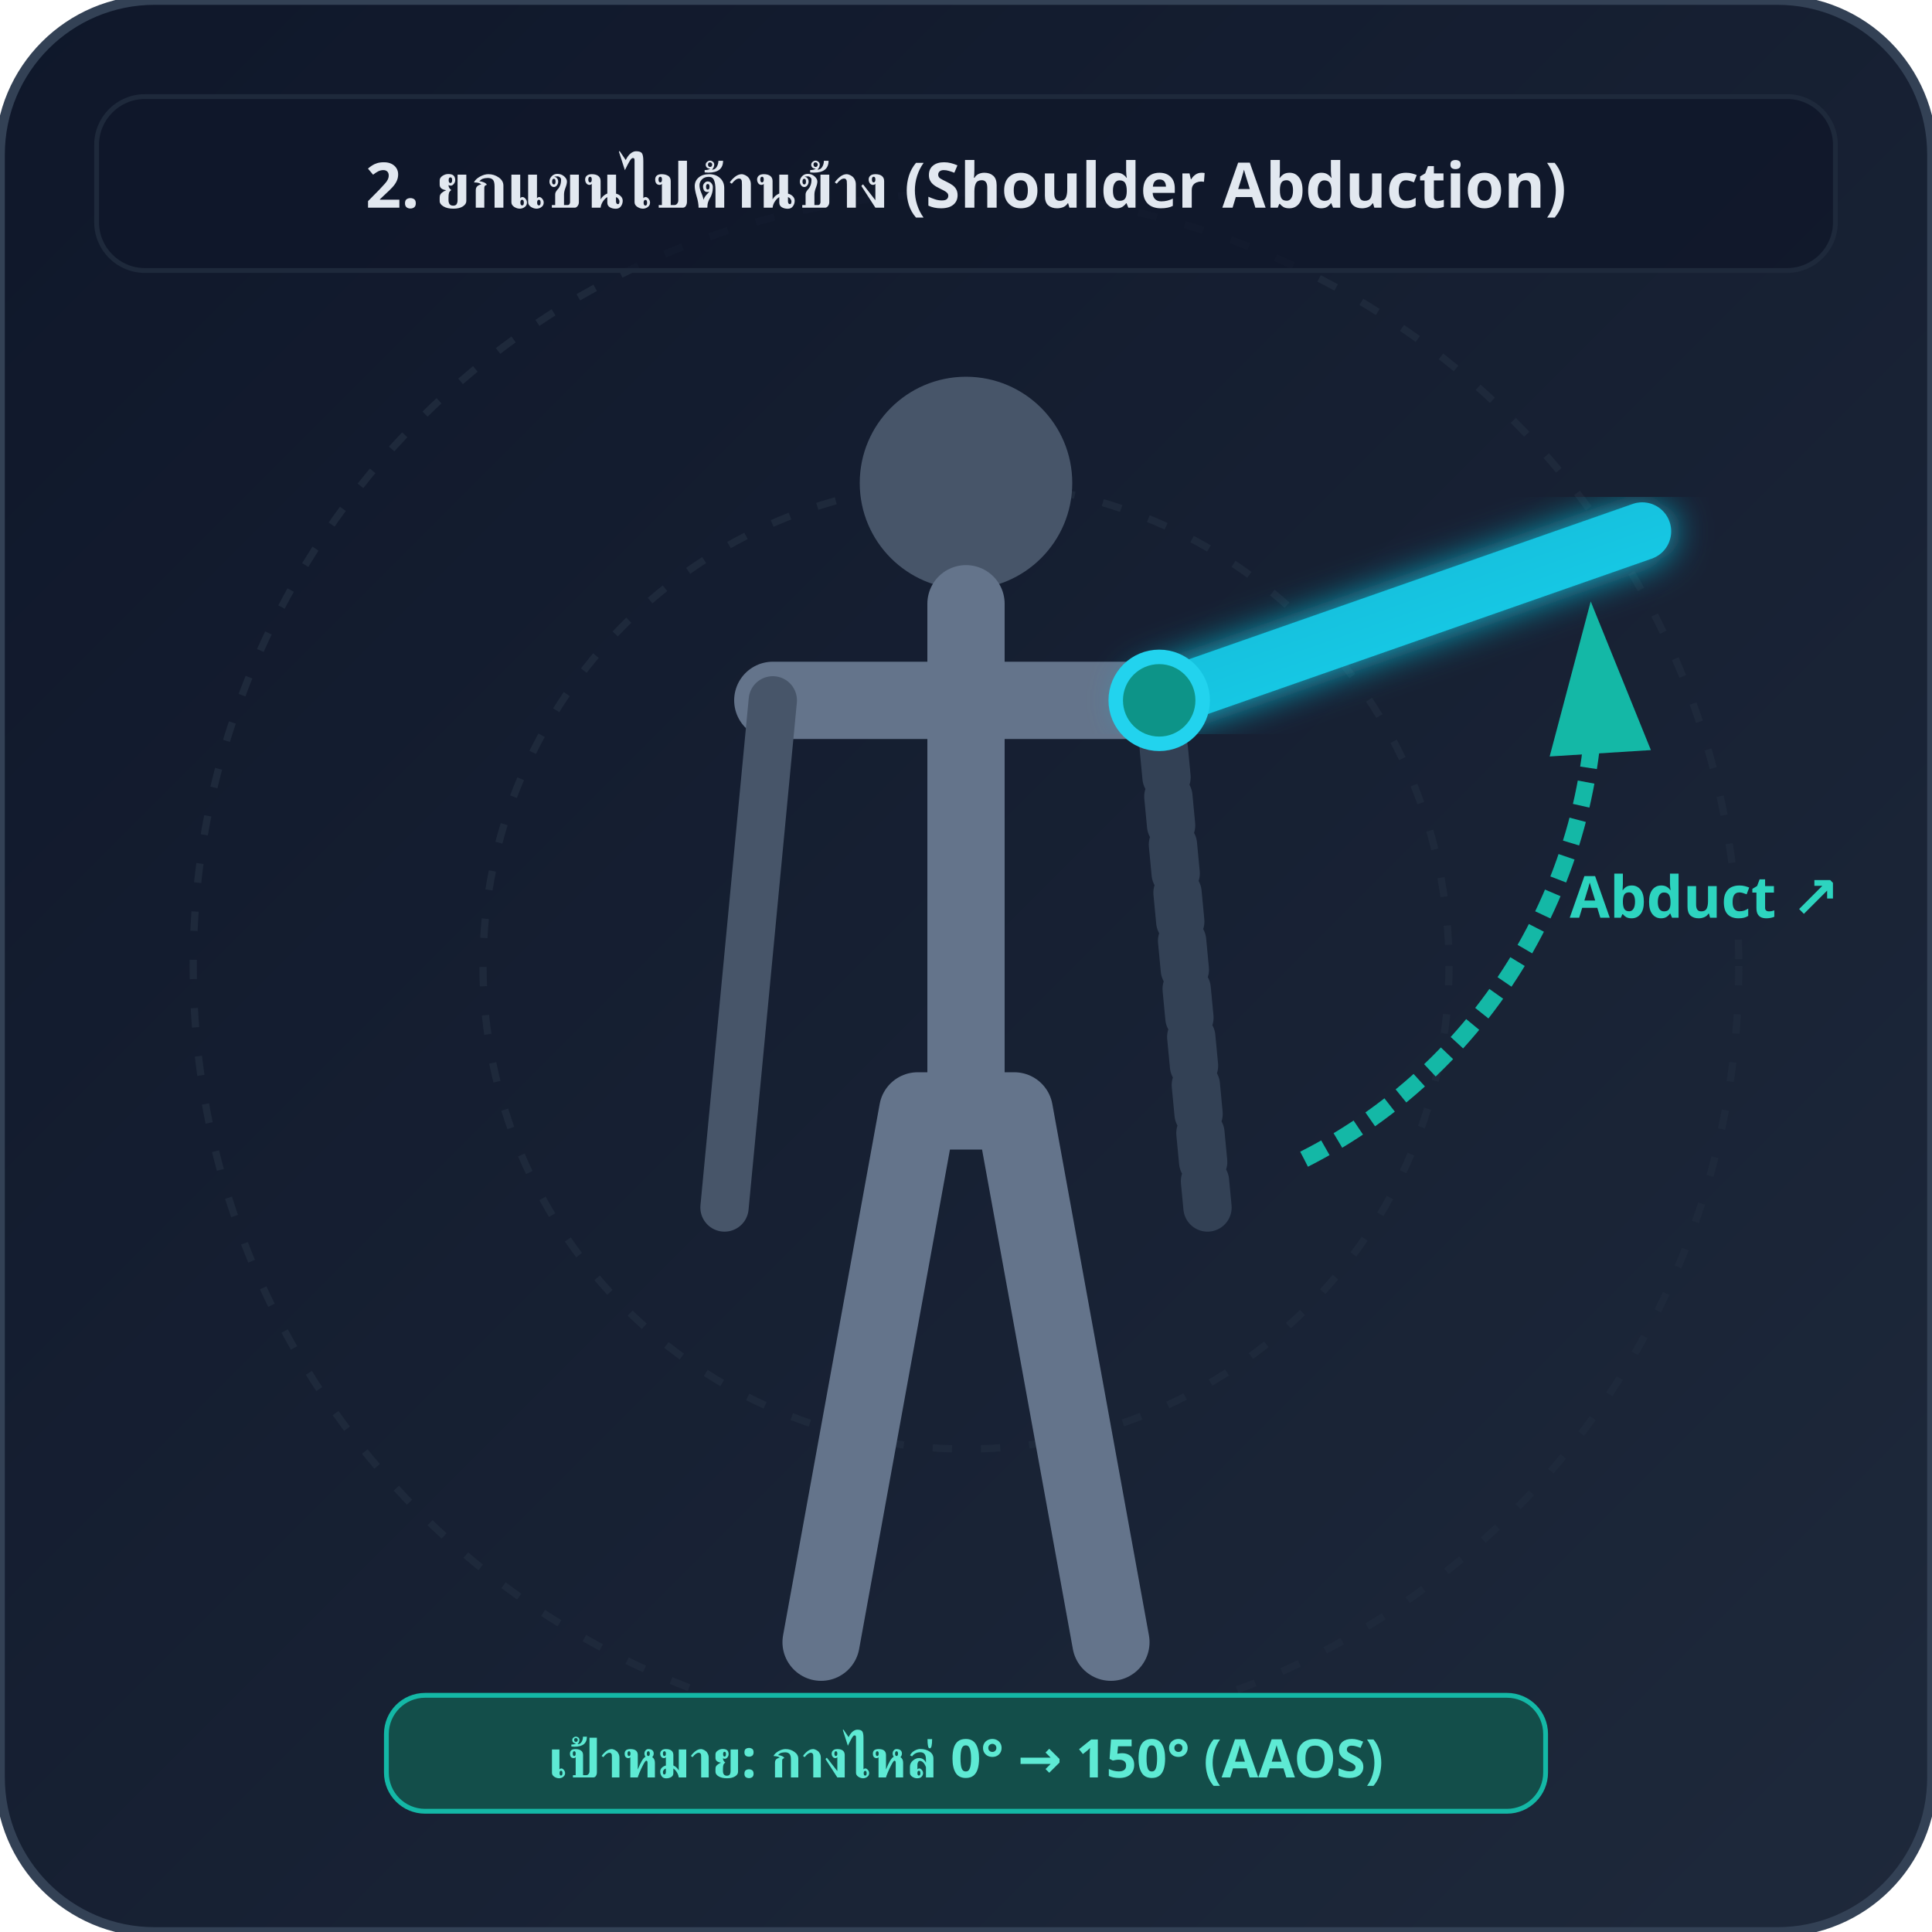
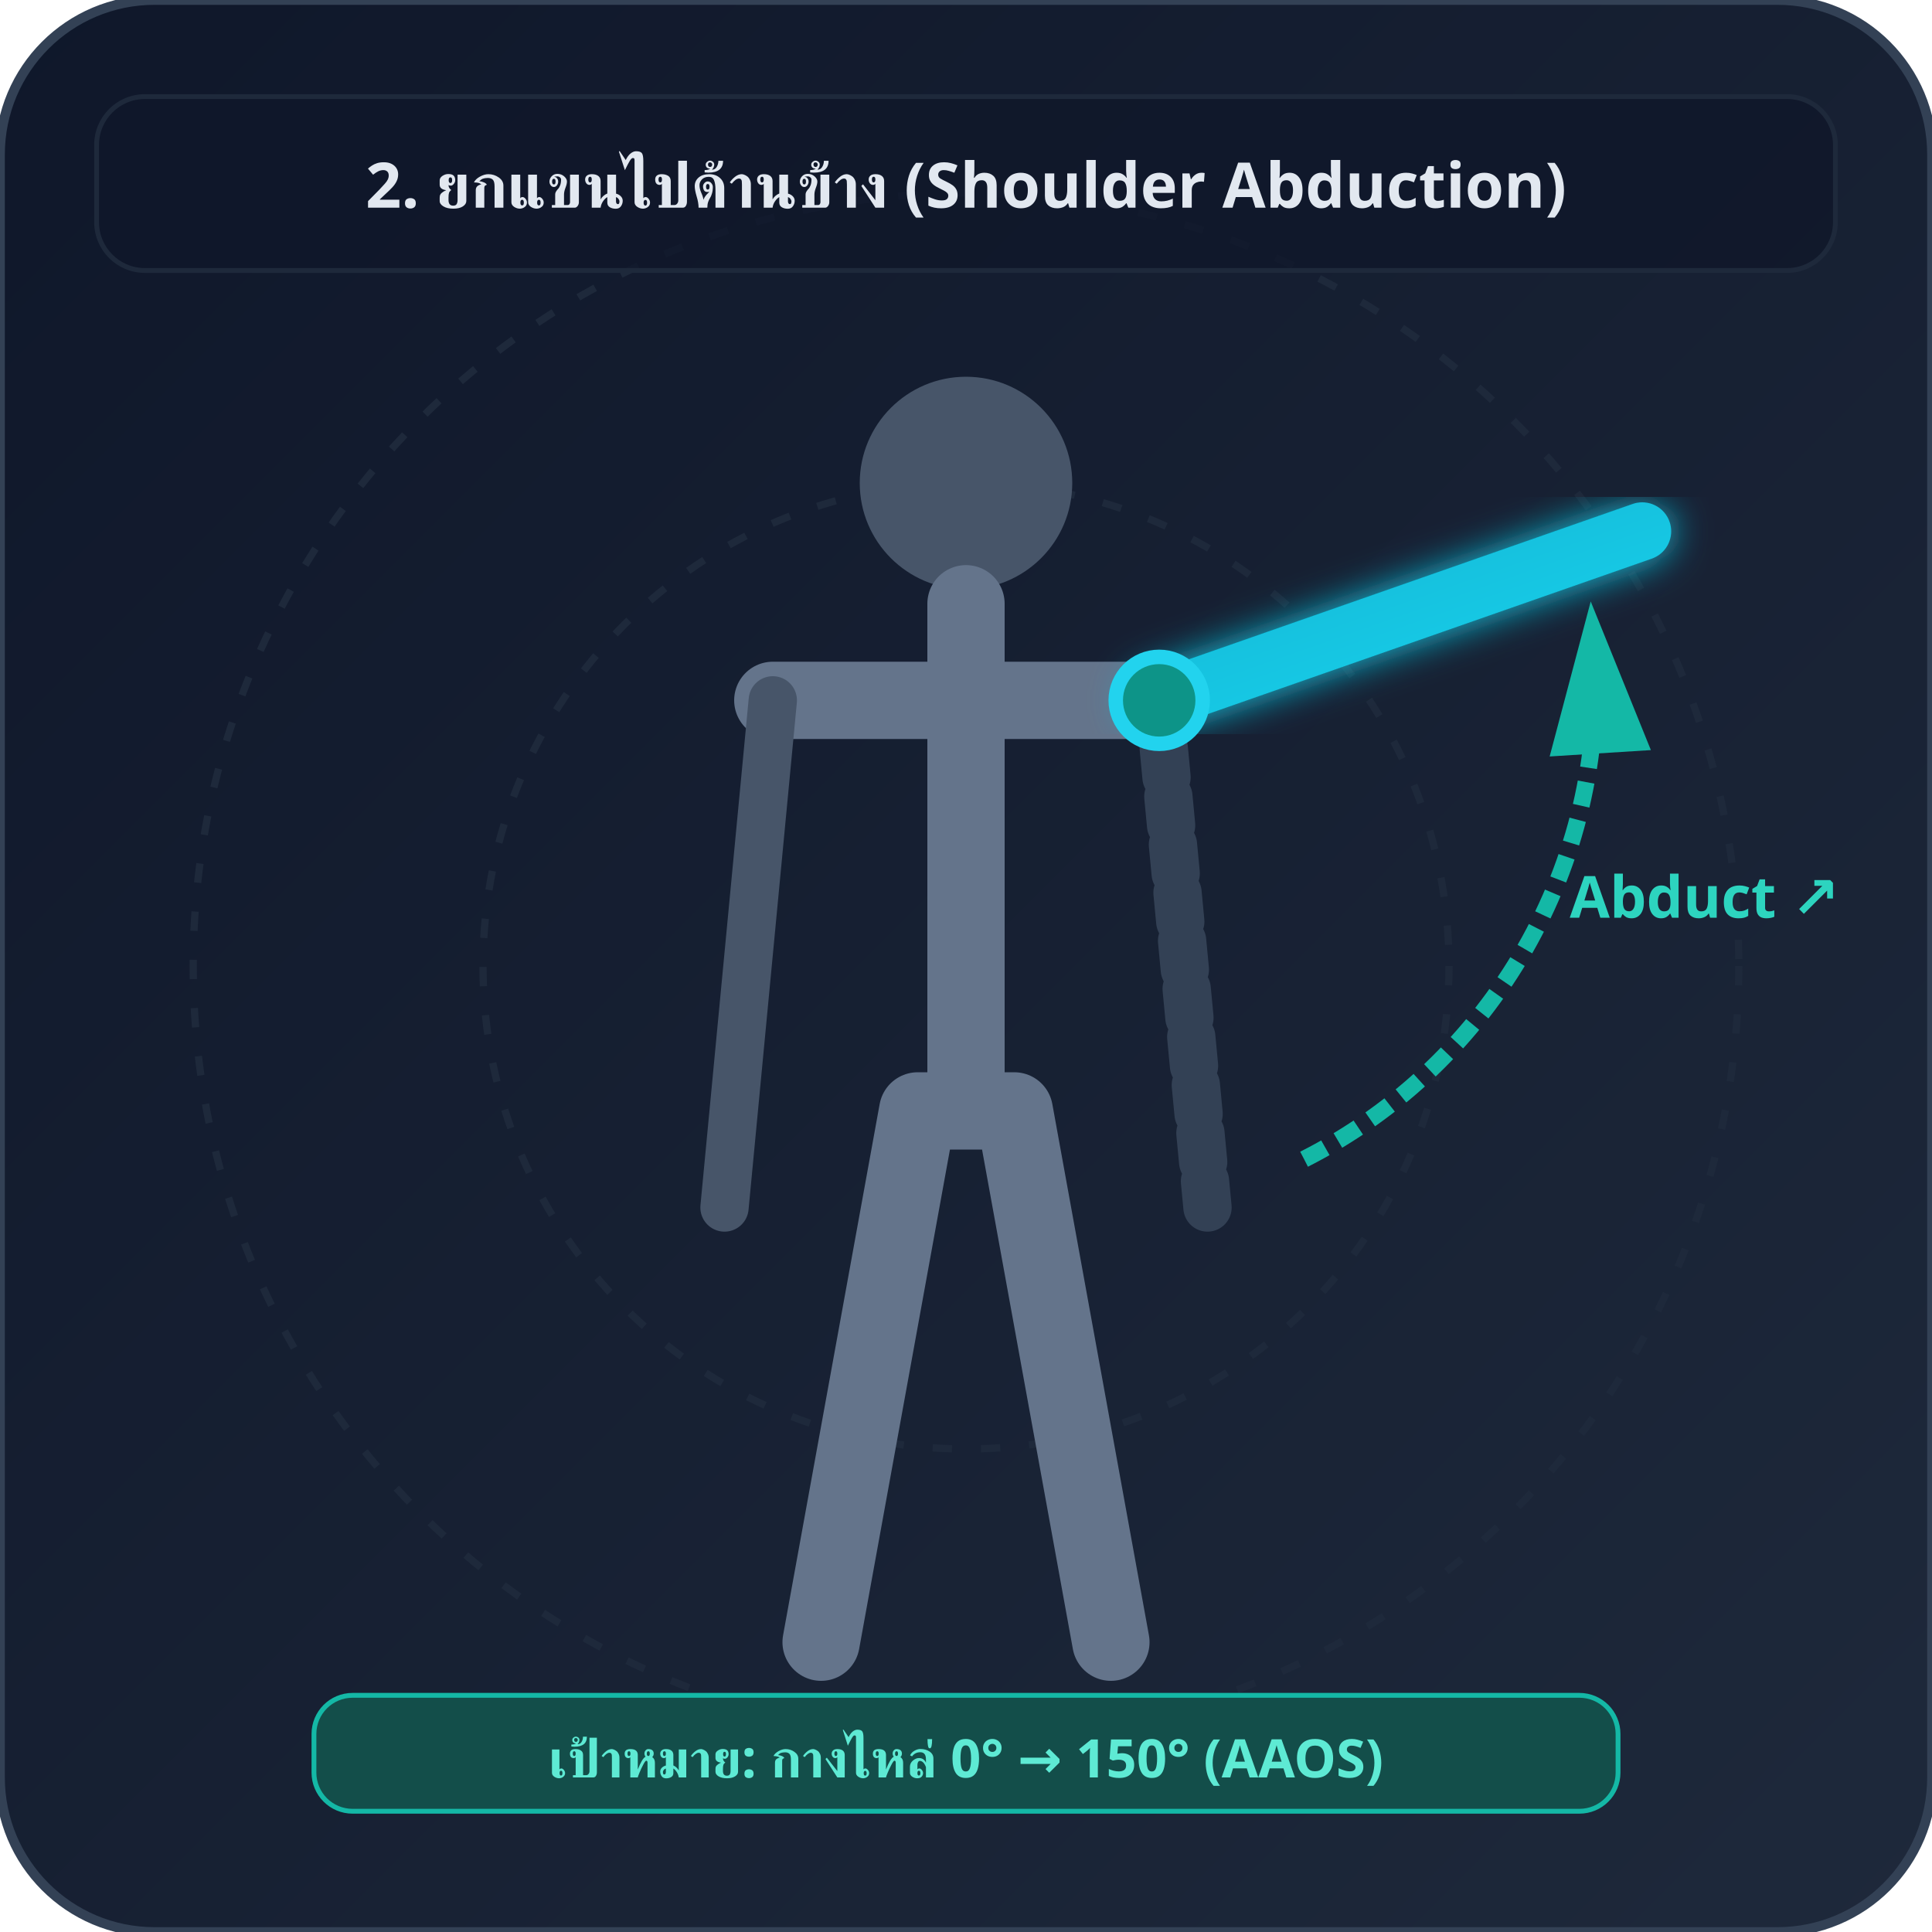
<svg xmlns="http://www.w3.org/2000/svg" viewBox="0 0 400 400" width="100%" height="100%">
  <defs>
    <linearGradient id="bgGrad" x1="0%" y1="0%" x2="100%" y2="100%">
      <stop offset="0%" stop-color="#0f172a" />
      <stop offset="100%" stop-color="#1e293b" />
    </linearGradient>
    <linearGradient id="primaryTeal" x1="0%" y1="0%" x2="100%" y2="0%">
      <stop offset="0%" stop-color="#0d9488" />
      <stop offset="100%" stop-color="#14b8a6" />
    </linearGradient>
    <linearGradient id="accentCyan" x1="0%" y1="0%" x2="100%" y2="100%">
      <stop offset="0%" stop-color="#06b6d4" />
      <stop offset="100%" stop-color="#22d3ee" />
    </linearGradient>
    <filter id="glow" x="-20%" y="-20%" width="140%" height="140%">
      <feGaussianBlur stdDeviation="4" result="blur" />
      <feComposite in="SourceGraphic" in2="blur" operator="over" />
    </filter>
    <marker id="arrowTeal" markerWidth="10" markerHeight="10" refX="6" refY="3" orient="auto">
      <path d="M0,0 L0,6 L9,3 z" fill="#14b8a6" />
    </marker>
    <marker id="arrowCyan" markerWidth="10" markerHeight="10" refX="6" refY="3" orient="auto">
      <path d="M0,0 L0,6 L9,3 z" fill="#22d3ee" />
    </marker>
  </defs>
  <rect width="400" height="400" rx="32" fill="url(#bgGrad)" stroke="#334155" stroke-width="2" />
  <circle cx="200" cy="200" r="160" fill="none" stroke="#1e293b" stroke-width="1.5" stroke-dasharray="4,6" />
  <circle cx="200" cy="200" r="100" fill="none" stroke="#1e293b" stroke-width="1.5" stroke-dasharray="4,6" />
  <rect x="20" y="20" width="360" height="36" rx="10" fill="#0f172a" fill-opacity="0.8" stroke="#1e293b" />
  <text x="200" y="43" fill="#e2e8f0" font-family="system-ui, sans-serif" font-size="13" font-weight="bold" text-anchor="middle">
    2. ยกแขนไปด้านข้าง (Shoulder Abduction)
  </text>
  <circle cx="200" cy="100" r="22" fill="#475569" />
  <path d="M200,125 L200,230 M170,340 L190,230 L210,230 L230,340" fill="none" stroke="#64748b" stroke-width="16" stroke-linecap="round" stroke-linejoin="round" />
  <line x1="160" y1="145" x2="240" y2="145" stroke="#64748b" stroke-width="16" stroke-linecap="round" />
  <path d="M160,145 L150,250" fill="none" stroke="#475569" stroke-width="10" stroke-linecap="round" />
  <path d="M240,145 L250,250" fill="none" stroke="#334155" stroke-width="10" stroke-dasharray="6,4" stroke-linecap="round" />
  <path d="M240,145 L340,110" fill="none" stroke="url(#accentCyan)" stroke-width="12" stroke-linecap="round" filter="url(#glow)" />
  <circle cx="240" cy="145" r="9" fill="#0d9488" stroke="#22d3ee" stroke-width="3" />
  <path d="M270,240 A110,110 0 0,0 330,135" fill="none" stroke="#14b8a6" stroke-width="3.5" marker-end="url(#arrowTeal)" stroke-dasharray="5,3" />
  <text x="325" y="190" fill="#2dd4bf" font-family="system-ui" font-size="12" font-weight="bold">Abduct ↗</text>
  <g transform="translate(200, 365)">
-     <rect x="-120" y="-14" width="240" height="24" rx="8" fill="#134e4a" stroke="#14b8a6" stroke-width="1" />
+     <rect x="-135" y="-14" width="270" height="24" rx="8" fill="#134e4a" stroke="#14b8a6" stroke-width="1" />
    <text x="0" y="3" fill="#5eead4" font-family="system-ui, sans-serif" font-size="11" font-weight="600" text-anchor="middle">
      เป้าหมาย: กางไหล่ 0° → 150° (AAOS)
    </text>
  </g>
</svg>
